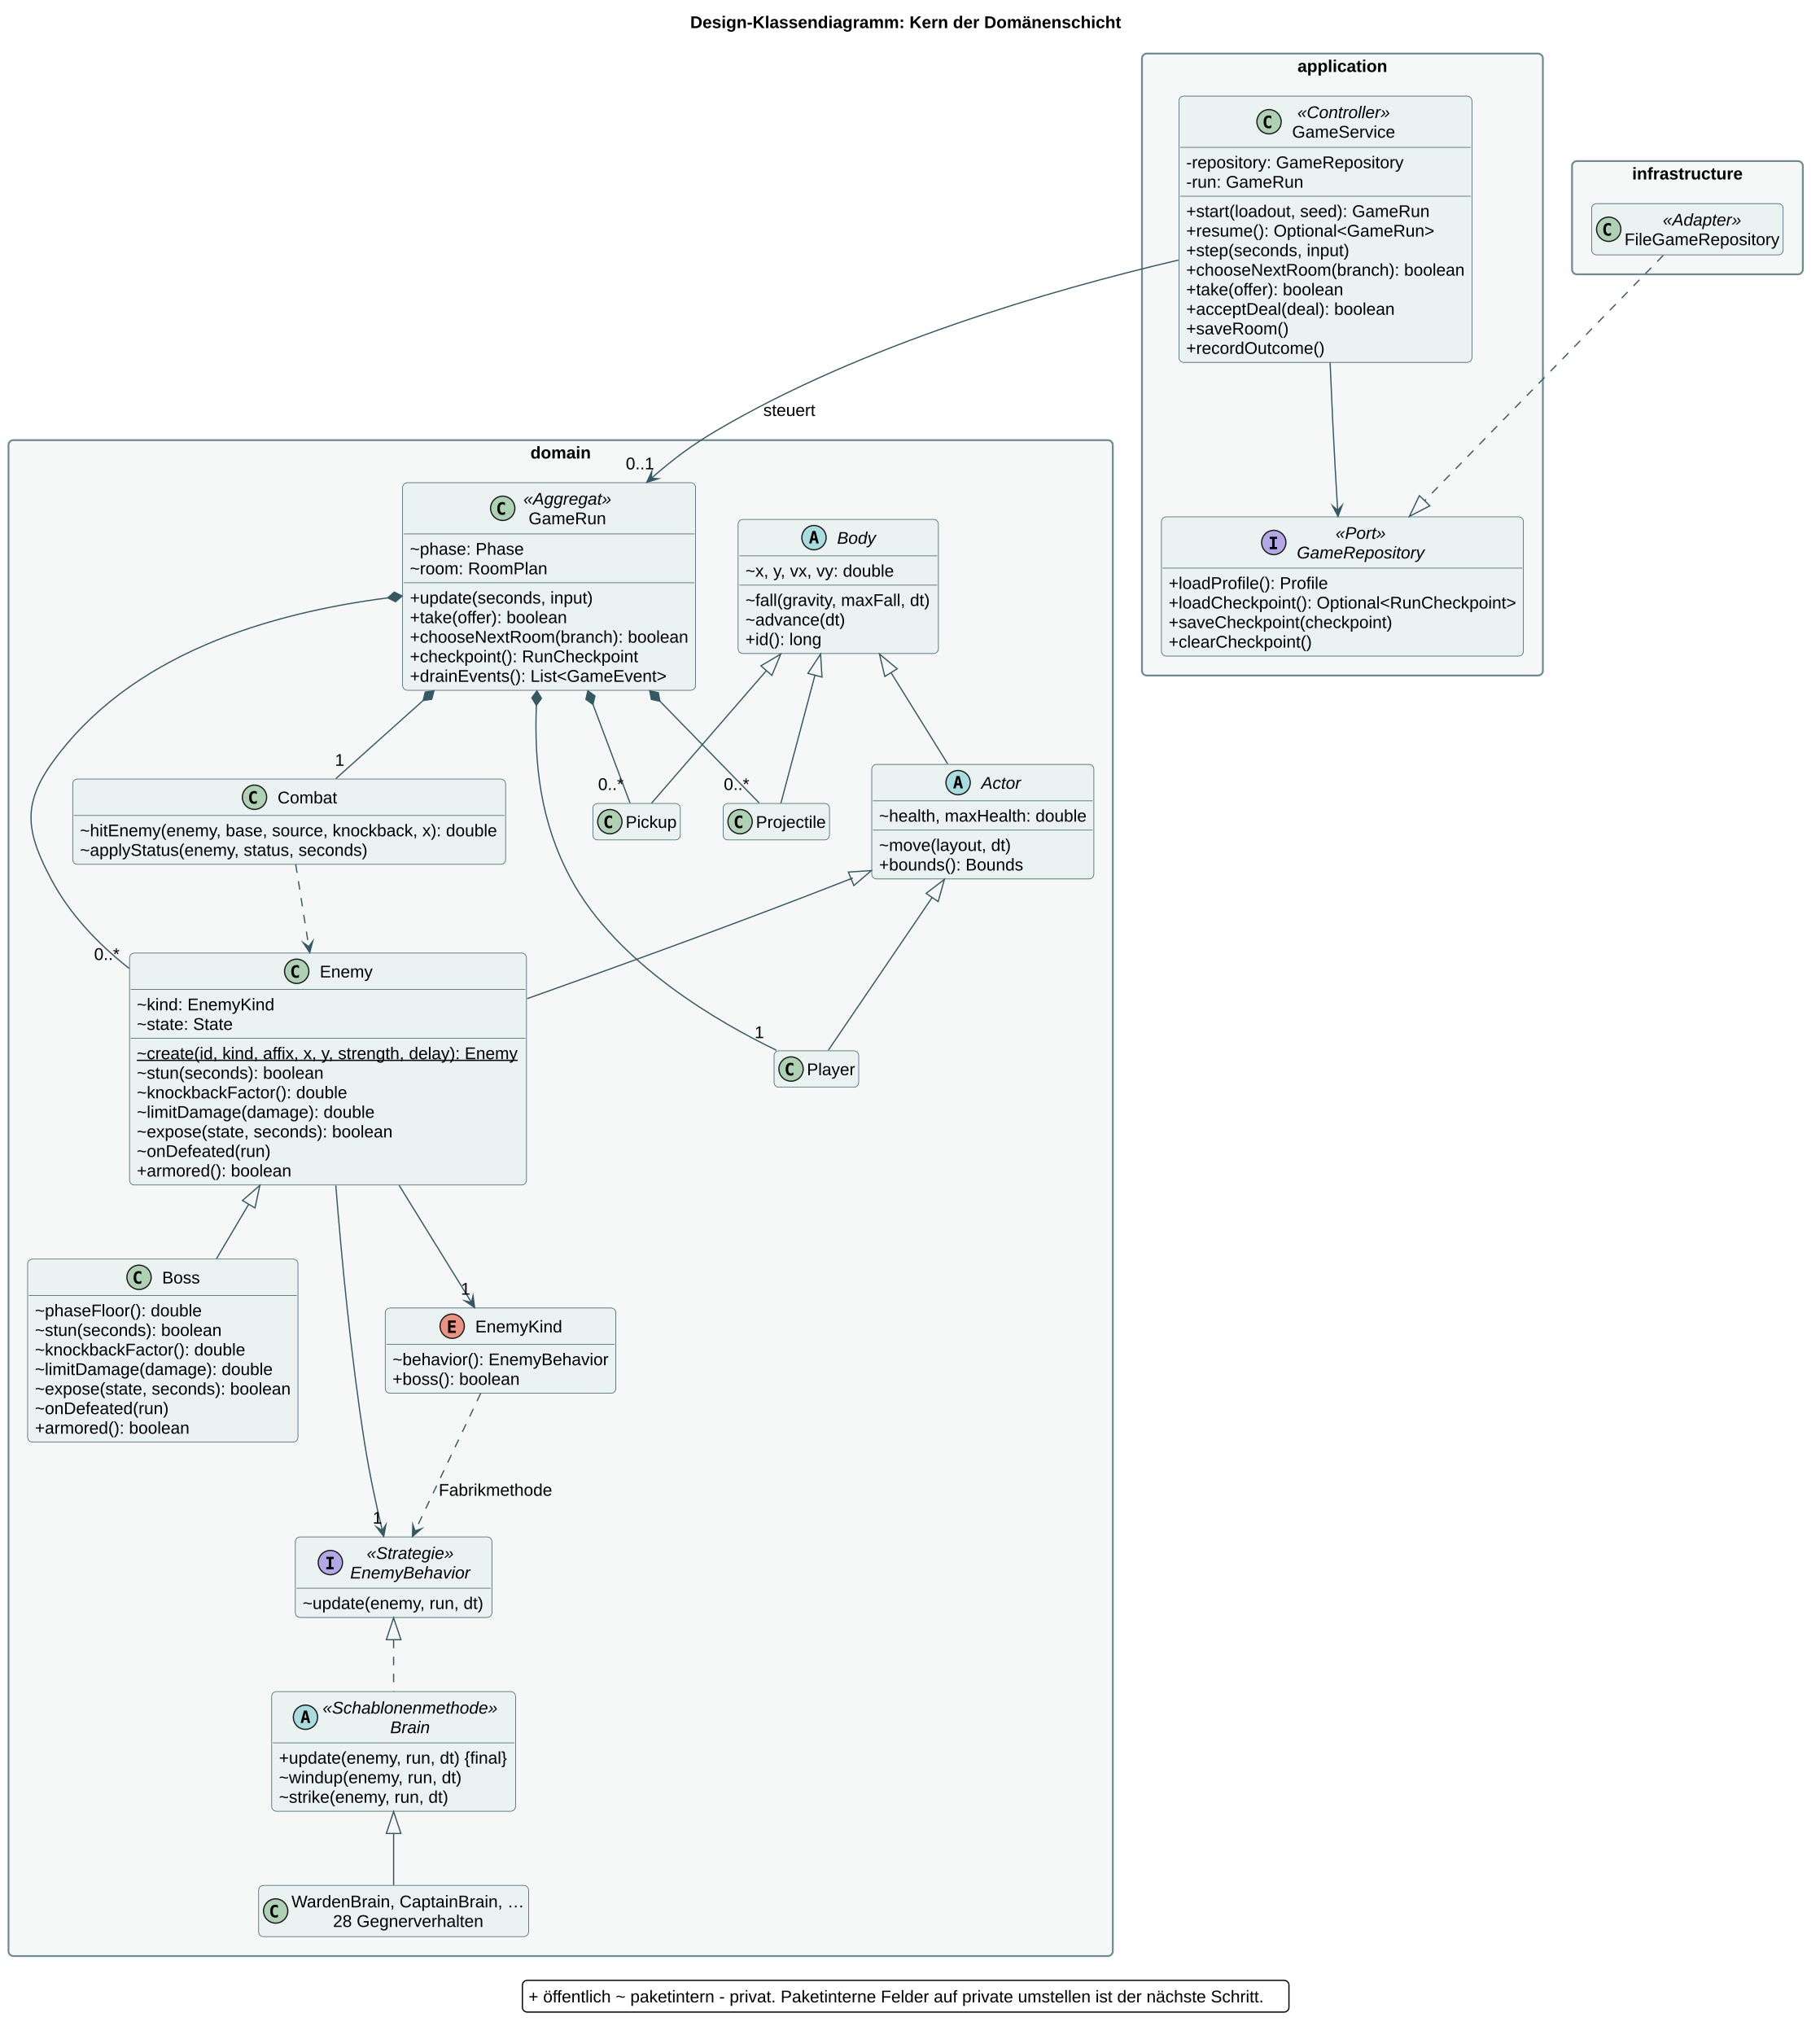
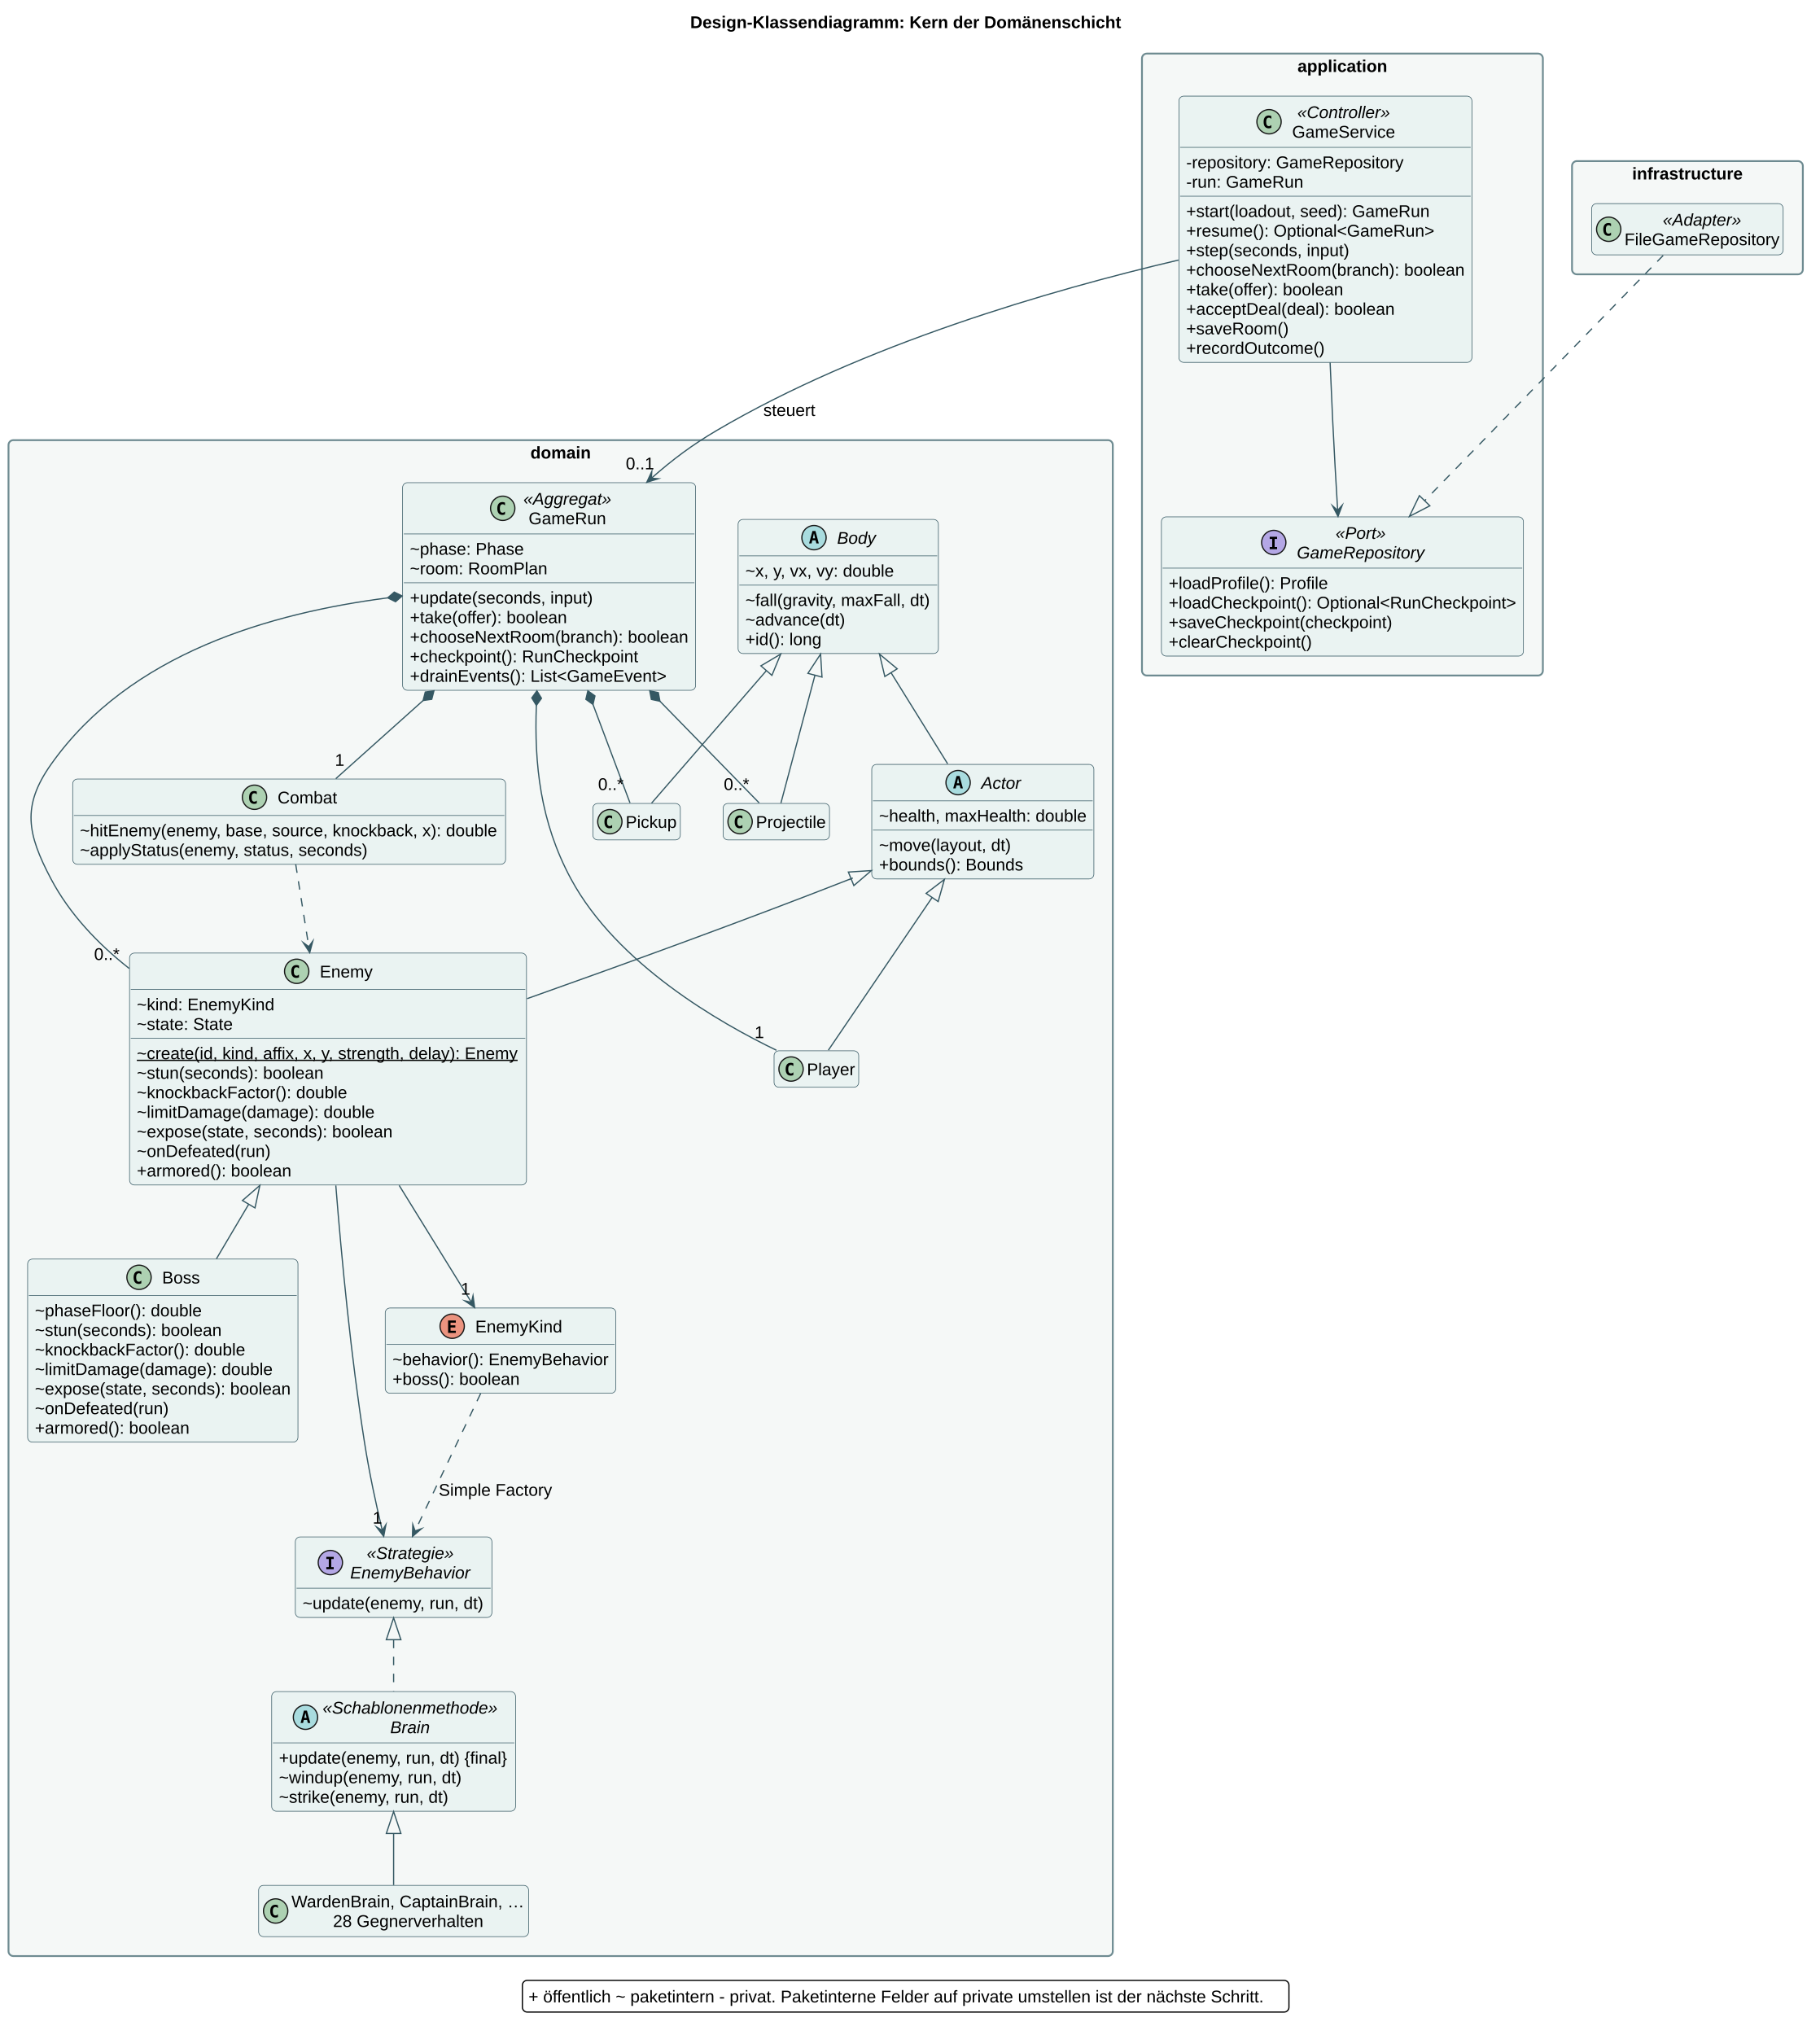
<svg xmlns="http://www.w3.org/2000/svg" version="1.1" data-diagram-type="CLASS" style="width:1498px;height:1675px;background:#FFFFFF;" width="1498px" height="1675px" viewBox="0 0 1498 1675" zoomAndPan="magnify" preserveAspectRatio="none" contentStyleType="text/css">
  <defs />
  <g font-family="sans-serif" lengthAdjust="spacing">
    <g class="title" data-source-line="19">
      <text x="568.121" y="23.132" fill="#000" font-size="14" textLength="354.758" font-weight="700" font-family="Arial">Design-Klassendiagramm: Kern der Domänenschicht</text>
    </g>
    <g class="cluster" data-qualified-name="application" id="ent0001" data-source-line="22">
      <rect x="940" y="44.099" width="330" height="511.92" fill="#F5F8F7" style="stroke:#6E8B91;stroke-width:1.5;" rx="4" ry="4" />
      <text x="1068.052" y="59.23" fill="#000" font-size="14" textLength="73.896" font-weight="700" font-family="Arial">application</text>
    </g>
    <g class="cluster" data-qualified-name="infrastructure" id="ent0004" data-source-line="42">
      <rect x="1294" y="132.589" width="190" height="93.2" fill="#F5F8F7" style="stroke:#6E8B91;stroke-width:1.5;" rx="4" ry="4" />
      <text x="1343.49" y="147.72" fill="#000" font-size="14" textLength="91.021" font-weight="700" font-family="Arial">infrastructure</text>
    </g>
    <g class="cluster" data-qualified-name="domain" id="ent0006" data-source-line="45">
      <rect x="7" y="362.279" width="909" height="1247.75" fill="#F5F8F7" style="stroke:#6E8B91;stroke-width:1.5;" rx="4" ry="4" />
      <text x="436.61" y="377.41" fill="#000" font-size="14" textLength="49.779" font-weight="700" font-family="Arial">domain</text>
    </g>
    <g class="entity" data-qualified-name="application.GameService" id="ent0002" data-source-line="23">
      <rect x="970.41" y="79.099" width="241.188" height="219.184" fill="#EAF3F2" style="stroke:#355863;stroke-width:0.5;" rx="4" ry="4" />
      <ellipse cx="1044.601" cy="100.197" rx="10" ry="10" fill="#ADD1B2" style="stroke:#181818;stroke-width:1;" />
      <path d="M1046.491,105.153 Q1046.012,105.399 1045.486,105.522 Q1044.959,105.646 1044.378,105.646 Q1042.314,105.646 1041.227,104.285 Q1040.14,102.925 1040.14,100.354 Q1040.14,97.777 1041.227,96.417 Q1042.314,95.057 1044.378,95.057 Q1044.959,95.057 1045.493,95.18 Q1046.026,95.303 1046.491,95.549 L1046.491,97.791 Q1045.971,97.313 1045.482,97.09 Q1044.993,96.868 1044.474,96.868 Q1043.367,96.868 1042.803,97.747 Q1042.239,98.625 1042.239,100.354 Q1042.239,102.077 1042.803,102.956 Q1043.367,103.834 1044.474,103.834 Q1044.993,103.834 1045.482,103.612 Q1045.971,103.39 1046.491,102.911 Z " fill="#000" />
      <text x="1067.873" y="97.23" fill="#000" font-size="14" textLength="76.262" font-style="italic" font-family="Arial">«Controller»</text>
      <text x="1063.601" y="113.329" fill="#000" font-size="14" textLength="84.807" font-family="Arial">GameService</text>
      <line x1="971.41" y1="121.296" x2="1210.598" y2="121.296" style="stroke:#355863;stroke-width:0.5;" />
      <text x="976.41" y="138.428" fill="#000" font-size="14" textLength="178.951" font-family="Arial">-repository: GameRepository</text>
      <text x="976.41" y="154.526" fill="#000" font-size="14" textLength="96.482" font-family="Arial">-run: GameRun</text>
      <line x1="971.41" y1="161.493" x2="1210.598" y2="161.493" style="stroke:#355863;stroke-width:0.5;" />
      <text x="976.41" y="178.625" fill="#000" font-size="14" textLength="200.382" font-family="Arial">+start(loadout, seed): GameRun</text>
      <text x="976.41" y="194.724" fill="#000" font-size="14" textLength="204.265" font-family="Arial">+resume(): Optional&lt;GameRun&gt;</text>
      <text x="976.41" y="210.822" fill="#000" font-size="14" textLength="134.244" font-family="Arial">+step(seconds, input)</text>
      <text x="976.41" y="226.921" fill="#000" font-size="14" textLength="229.188" font-family="Arial">+chooseNextRoom(branch): boolean</text>
      <text x="976.41" y="243.02" fill="#000" font-size="14" textLength="129.582" font-family="Arial">+take(offer): boolean</text>
      <text x="976.41" y="259.118" fill="#000" font-size="14" textLength="171.616" font-family="Arial">+acceptDeal(deal): boolean</text>
      <text x="976.41" y="275.217" fill="#000" font-size="14" textLength="84.417" font-family="Arial">+saveRoom()</text>
      <text x="976.41" y="291.315" fill="#000" font-size="14" textLength="113.982" font-family="Arial">+recordOutcome()</text>
    </g>
    <g class="entity" data-qualified-name="application.GameRepository" id="ent0003" data-source-line="35">
      <rect x="956" y="425.429" width="298.009" height="114.592" fill="#EAF3F2" style="stroke:#355863;stroke-width:0.5;" rx="4" ry="4" />
      <ellipse cx="1048.484" cy="446.527" rx="10" ry="10" fill="#B4A7E5" style="stroke:#181818;stroke-width:1;" />
      <path d="M1045.16,443.599 L1045.16,441.821 L1051.237,441.821 L1051.237,443.599 L1049.207,443.599 L1049.207,450.25 L1051.237,450.25 L1051.237,452.027 L1045.16,452.027 L1045.16,450.25 L1047.19,450.25 L1047.19,443.599 Z " fill="#000" />
      <text x="1099.38" y="443.56" fill="#000" font-size="14" textLength="41.248" font-style="italic" font-family="Arial">«Port»</text>
      <text x="1067.484" y="459.659" fill="#000" font-size="14" textLength="105.041" font-style="italic" font-family="Arial">GameRepository</text>
      <line x1="957" y1="467.626" x2="1253.009" y2="467.626" style="stroke:#355863;stroke-width:0.5;" />
      <text x="962" y="484.758" fill="#000" font-size="14" textLength="131.113" font-family="Arial">+loadProfile(): Profile</text>
      <text x="962" y="500.856" fill="#000" font-size="14" textLength="286.009" font-family="Arial">+loadCheckpoint(): Optional&lt;RunCheckpoint&gt;</text>
      <text x="962" y="516.955" fill="#000" font-size="14" textLength="184.044" font-family="Arial">+saveCheckpoint(checkpoint)</text>
      <text x="962" y="533.054" fill="#000" font-size="14" textLength="117.886" font-family="Arial">+clearCheckpoint()</text>
    </g>
    <g class="entity" data-qualified-name="infrastructure.FileGameRepository" id="ent0005" data-source-line="43">
      <rect x="1310.2" y="167.589" width="157.6" height="42.197" fill="#EAF3F2" style="stroke:#355863;stroke-width:0.5;" rx="4" ry="4" />
      <ellipse cx="1324.2" cy="188.687" rx="10" ry="10" fill="#ADD1B2" style="stroke:#181818;stroke-width:1;" />
      <path d="M1326.09,193.643 Q1325.611,193.889 1325.085,194.012 Q1324.558,194.136 1323.977,194.136 Q1321.913,194.136 1320.826,192.775 Q1319.739,191.415 1319.739,188.844 Q1319.739,186.267 1320.826,184.907 Q1321.913,183.547 1323.977,183.547 Q1324.558,183.547 1325.092,183.67 Q1325.625,183.793 1326.09,184.039 L1326.09,186.281 Q1325.57,185.803 1325.081,185.58 Q1324.593,185.358 1324.073,185.358 Q1322.966,185.358 1322.402,186.237 Q1321.838,187.115 1321.838,188.844 Q1321.838,190.567 1322.402,191.446 Q1322.966,192.324 1324.073,192.324 Q1324.593,192.324 1325.081,192.102 Q1325.57,191.88 1326.09,191.401 Z " fill="#000" />
      <text x="1368.697" y="185.72" fill="#000" font-size="14" textLength="64.606" font-style="italic" font-family="Arial">«Adapter»</text>
      <text x="1337.2" y="201.819" fill="#000" font-size="14" textLength="127.6" font-family="Arial">FileGameRepository</text>
    </g>
    <g class="entity" data-qualified-name="domain.GameRun" id="ent0007" data-source-line="46">
      <rect x="331.41" y="397.279" width="241.188" height="170.888" fill="#EAF3F2" style="stroke:#355863;stroke-width:0.5;" rx="4" ry="4" />
      <ellipse cx="413.808" cy="418.377" rx="10" ry="10" fill="#ADD1B2" style="stroke:#181818;stroke-width:1;" />
      <path d="M415.698,423.333 Q415.219,423.579 414.693,423.702 Q414.166,423.826 413.585,423.826 Q411.521,423.826 410.434,422.465 Q409.347,421.105 409.347,418.534 Q409.347,415.957 410.434,414.597 Q411.521,413.237 413.585,413.237 Q414.166,413.237 414.7,413.36 Q415.233,413.483 415.698,413.729 L415.698,415.971 Q415.178,415.493 414.689,415.27 Q414.201,415.048 413.681,415.048 Q412.574,415.048 412.01,415.927 Q411.446,416.805 411.446,418.534 Q411.446,420.257 412.01,421.136 Q412.574,422.014 413.681,422.014 Q414.201,422.014 414.689,421.792 Q415.178,421.57 415.698,421.091 Z " fill="#000" />
      <text x="430.808" y="415.41" fill="#000" font-size="14" textLength="72.393" font-style="italic" font-family="Arial">«Aggregat»</text>
      <text x="435.101" y="431.509" fill="#000" font-size="14" textLength="63.807" font-family="Arial">GameRun</text>
      <line x1="332.41" y1="439.476" x2="571.598" y2="439.476" style="stroke:#355863;stroke-width:0.5;" />
      <text x="337.41" y="456.608" fill="#000" font-size="14" textLength="93.796" font-family="Arial">~phase: Phase</text>
      <text x="337.41" y="472.706" fill="#000" font-size="14" textLength="113.217" font-family="Arial">~room: RoomPlan</text>
      <line x1="332.41" y1="479.673" x2="571.598" y2="479.673" style="stroke:#355863;stroke-width:0.5;" />
      <text x="337.41" y="496.805" fill="#000" font-size="14" textLength="150.603" font-family="Arial">+update(seconds, input)</text>
      <text x="337.41" y="512.904" fill="#000" font-size="14" textLength="129.582" font-family="Arial">+take(offer): boolean</text>
      <text x="337.41" y="529.002" fill="#000" font-size="14" textLength="229.188" font-family="Arial">+chooseNextRoom(branch): boolean</text>
      <text x="337.41" y="545.101" fill="#000" font-size="14" textLength="187.934" font-family="Arial">+checkpoint(): RunCheckpoint</text>
      <text x="337.41" y="561.2" fill="#000" font-size="14" textLength="211.271" font-family="Arial">+drainEvents(): List&lt;GameEvent&gt;</text>
    </g>
    <g class="entity" data-qualified-name="domain.Combat" id="ent0008" data-source-line="55">
      <rect x="59.83" y="641.219" width="356.34" height="70.197" fill="#EAF3F2" style="stroke:#355863;stroke-width:0.5;" rx="4" ry="4" />
      <ellipse cx="209.49" cy="656.219" rx="10" ry="10" fill="#ADD1B2" style="stroke:#181818;stroke-width:1;" />
      <path d="M211.379,661.175 Q210.901,661.421 210.374,661.544 Q209.848,661.667 209.267,661.667 Q207.203,661.667 206.116,660.307 Q205.029,658.946 205.029,656.376 Q205.029,653.799 206.116,652.438 Q207.203,651.078 209.267,651.078 Q209.848,651.078 210.381,651.201 Q210.914,651.324 211.379,651.57 L211.379,653.812 Q210.86,653.334 210.371,653.112 Q209.882,652.89 209.363,652.89 Q208.255,652.89 207.691,653.768 Q207.127,654.646 207.127,656.376 Q207.127,658.099 207.691,658.977 Q208.255,659.855 209.363,659.855 Q209.882,659.855 210.371,659.633 Q210.86,659.411 211.379,658.933 Z " fill="#000" />
      <text x="228.49" y="661.301" fill="#000" font-size="14" textLength="49.021" font-family="Arial">Combat</text>
      <line x1="60.83" y1="671.219" x2="415.17" y2="671.219" style="stroke:#355863;stroke-width:0.5;" />
      <text x="65.83" y="688.35" fill="#000" font-size="14" textLength="344.34" font-family="Arial">~hitEnemy(enemy, base, source, knockback, x): double</text>
      <text x="65.83" y="704.449" fill="#000" font-size="14" textLength="237.733" font-family="Arial">~applyStatus(enemy, status, seconds)</text>
    </g>
    <g class="entity" data-qualified-name="domain.Body" id="ent0009" data-source-line="59">
      <rect x="607.56" y="427.529" width="164.872" height="110.395" fill="#EAF3F2" style="stroke:#355863;stroke-width:0.5;" rx="4" ry="4" />
      <ellipse cx="670.041" cy="442.529" rx="10" ry="10" fill="#A9DCDF" style="stroke:#181818;stroke-width:1;" />
      <path d="M670.002,438.918 L669.052,443.095 L670.959,443.095 Z M668.771,437.073 L671.239,437.073 L673.994,447.279 L671.977,447.279 L671.349,444.756 L668.648,444.756 L668.033,447.279 L666.017,447.279 Z " fill="#000" />
      <text x="689.041" y="447.611" fill="#000" font-size="14" textLength="31.91" font-style="italic" font-family="Arial">Body</text>
      <line x1="608.56" y1="457.529" x2="771.432" y2="457.529" style="stroke:#355863;stroke-width:0.5;" />
      <text x="613.56" y="474.66" fill="#000" font-size="14" textLength="123.334" font-family="Arial">~x, y, vx, vy: double</text>
      <line x1="608.56" y1="481.627" x2="771.432" y2="481.627" style="stroke:#355863;stroke-width:0.5;" />
      <text x="613.56" y="498.759" fill="#000" font-size="14" textLength="152.872" font-family="Arial">~fall(gravity, maxFall, dt)</text>
      <text x="613.56" y="514.858" fill="#000" font-size="14" textLength="82.106" font-family="Arial">~advance(dt)</text>
      <text x="613.56" y="530.956" fill="#000" font-size="14" textLength="62.645" font-family="Arial">+id(): long</text>
    </g>
    <g class="entity" data-qualified-name="domain.Actor" id="ent0010" data-source-line="65">
      <rect x="717.58" y="629.169" width="182.837" height="94.296" fill="#EAF3F2" style="stroke:#355863;stroke-width:0.5;" rx="4" ry="4" />
      <ellipse cx="788.661" cy="644.169" rx="10" ry="10" fill="#A9DCDF" style="stroke:#181818;stroke-width:1;" />
      <path d="M788.622,640.558 L787.671,644.735 L789.579,644.735 Z M787.391,638.713 L789.859,638.713 L792.614,648.919 L790.597,648.919 L789.968,646.396 L787.268,646.396 L786.653,648.919 L784.636,648.919 Z " fill="#000" />
      <text x="807.661" y="649.251" fill="#000" font-size="14" textLength="32.676" font-style="italic" font-family="Arial">Actor</text>
      <line x1="718.58" y1="659.169" x2="899.417" y2="659.169" style="stroke:#355863;stroke-width:0.5;" />
      <text x="723.58" y="676.3" fill="#000" font-size="14" textLength="170.837" font-family="Arial">~health, maxHealth: double</text>
      <line x1="718.58" y1="683.267" x2="899.417" y2="683.267" style="stroke:#355863;stroke-width:0.5;" />
      <text x="723.58" y="700.399" fill="#000" font-size="14" textLength="108.548" font-family="Arial">~move(layout, dt)</text>
      <text x="723.58" y="716.498" fill="#000" font-size="14" textLength="118.692" font-family="Arial">+bounds(): Bounds</text>
    </g>
    <g class="entity" data-qualified-name="domain.Player" id="ent0011" data-source-line="70">
      <rect x="637.16" y="864.909" width="69.683" height="30" fill="#EAF3F2" style="stroke:#355863;stroke-width:0.5;" rx="4" ry="4" />
      <ellipse cx="651.16" cy="879.909" rx="10" ry="10" fill="#ADD1B2" style="stroke:#181818;stroke-width:1;" />
      <path d="M653.05,884.865 Q652.571,885.111 652.045,885.234 Q651.518,885.357 650.937,885.357 Q648.873,885.357 647.786,883.997 Q646.699,882.636 646.699,880.066 Q646.699,877.489 647.786,876.128 Q648.873,874.768 650.937,874.768 Q651.518,874.768 652.052,874.891 Q652.585,875.014 653.05,875.26 L653.05,877.502 Q652.53,877.024 652.041,876.802 Q651.553,876.58 651.033,876.58 Q649.926,876.58 649.362,877.458 Q648.798,878.336 648.798,880.066 Q648.798,881.789 649.362,882.667 Q649.926,883.545 651.033,883.545 Q651.553,883.545 652.041,883.323 Q652.53,883.101 653.05,882.623 Z " fill="#000" />
      <text x="664.16" y="884.991" fill="#000" font-size="14" textLength="39.683" font-family="Arial">Player</text>
    </g>
    <g class="entity" data-qualified-name="domain.Projectile" id="ent0012" data-source-line="71">
      <rect x="595.21" y="661.319" width="87.579" height="30" fill="#EAF3F2" style="stroke:#355863;stroke-width:0.5;" rx="4" ry="4" />
      <ellipse cx="609.21" cy="676.319" rx="10" ry="10" fill="#ADD1B2" style="stroke:#181818;stroke-width:1;" />
      <path d="M611.1,681.275 Q610.621,681.521 610.095,681.644 Q609.568,681.767 608.987,681.767 Q606.923,681.767 605.836,680.407 Q604.749,679.046 604.749,676.476 Q604.749,673.899 605.836,672.538 Q606.923,671.178 608.987,671.178 Q609.568,671.178 610.102,671.301 Q610.635,671.424 611.1,671.67 L611.1,673.912 Q610.58,673.434 610.091,673.212 Q609.603,672.99 609.083,672.99 Q607.976,672.99 607.412,673.868 Q606.848,674.746 606.848,676.476 Q606.848,678.199 607.412,679.077 Q607.976,679.955 609.083,679.955 Q609.603,679.955 610.091,679.733 Q610.58,679.511 611.1,679.033 Z " fill="#000" />
      <text x="622.21" y="681.401" fill="#000" font-size="14" textLength="57.579" font-family="Arial">Projectile</text>
    </g>
    <g class="entity" data-qualified-name="domain.Pickup" id="ent0013" data-source-line="72">
      <rect x="487.99" y="661.319" width="72.021" height="30" fill="#EAF3F2" style="stroke:#355863;stroke-width:0.5;" rx="4" ry="4" />
      <ellipse cx="501.99" cy="676.319" rx="10" ry="10" fill="#ADD1B2" style="stroke:#181818;stroke-width:1;" />
      <path d="M503.88,681.275 Q503.401,681.521 502.875,681.644 Q502.348,681.767 501.767,681.767 Q499.703,681.767 498.616,680.407 Q497.529,679.046 497.529,676.476 Q497.529,673.899 498.616,672.538 Q499.703,671.178 501.767,671.178 Q502.348,671.178 502.882,671.301 Q503.415,671.424 503.88,671.67 L503.88,673.912 Q503.36,673.434 502.871,673.212 Q502.383,672.99 501.863,672.99 Q500.756,672.99 500.192,673.868 Q499.628,674.746 499.628,676.476 Q499.628,678.199 500.192,679.077 Q500.756,679.955 501.863,679.955 Q502.383,679.955 502.871,679.733 Q503.36,679.511 503.88,679.033 Z " fill="#000" />
      <text x="514.99" y="681.401" fill="#000" font-size="14" textLength="42.021" font-family="Arial">Pickup</text>
    </g>
    <g class="entity" data-qualified-name="domain.Enemy" id="ent0014" data-source-line="73">
      <rect x="106.63" y="784.469" width="326.747" height="190.888" fill="#EAF3F2" style="stroke:#355863;stroke-width:0.5;" rx="4" ry="4" />
      <ellipse cx="244.217" cy="799.469" rx="10" ry="10" fill="#ADD1B2" style="stroke:#181818;stroke-width:1;" />
      <path d="M246.107,804.425 Q245.629,804.671 245.102,804.794 Q244.576,804.917 243.995,804.917 Q241.93,804.917 240.843,803.557 Q239.756,802.196 239.756,799.626 Q239.756,797.049 240.843,795.688 Q241.93,794.328 243.995,794.328 Q244.576,794.328 245.109,794.451 Q245.642,794.574 246.107,794.82 L246.107,797.062 Q245.588,796.584 245.099,796.362 Q244.61,796.14 244.09,796.14 Q242.983,796.14 242.419,797.018 Q241.855,797.896 241.855,799.626 Q241.855,801.349 242.419,802.227 Q242.983,803.105 244.09,803.105 Q244.61,803.105 245.099,802.883 Q245.588,802.661 246.107,802.183 Z " fill="#000" />
      <text x="263.217" y="804.551" fill="#000" font-size="14" textLength="43.572" font-family="Arial">Enemy</text>
      <line x1="107.63" y1="814.469" x2="432.377" y2="814.469" style="stroke:#355863;stroke-width:0.5;" />
      <text x="112.63" y="831.6" fill="#000" font-size="14" textLength="113.23" font-family="Arial">~kind: EnemyKind</text>
      <text x="112.63" y="847.699" fill="#000" font-size="14" textLength="78.996" font-family="Arial">~state: State</text>
      <line x1="107.63" y1="854.666" x2="432.377" y2="854.666" style="stroke:#355863;stroke-width:0.5;" />
      <text x="112.63" y="871.798" fill="#000" font-size="14" textLength="314.747" text-decoration="underline" font-family="Arial">~create(id, kind, affix, x, y, strength, delay): Enemy</text>
      <text x="112.63" y="887.896" fill="#000" font-size="14" textLength="153.713" font-family="Arial">~stun(seconds): boolean</text>
      <text x="112.63" y="903.995" fill="#000" font-size="14" textLength="173.141" font-family="Arial">~knockbackFactor(): double</text>
      <text x="112.63" y="920.094" fill="#000" font-size="14" textLength="195.713" font-family="Arial">~limitDamage(damage): double</text>
      <text x="112.63" y="936.192" fill="#000" font-size="14" textLength="210.526" font-family="Arial">~expose(state, seconds): boolean</text>
      <text x="112.63" y="952.291" fill="#000" font-size="14" textLength="110.127" font-family="Arial">~onDefeated(run)</text>
      <text x="112.63" y="968.39" fill="#000" font-size="14" textLength="127.237" font-family="Arial">+armored(): boolean</text>
    </g>
    <g class="entity" data-qualified-name="domain.Boss" id="ent0015" data-source-line="84">
      <rect x="22.74" y="1036.349" width="222.526" height="150.69" fill="#EAF3F2" style="stroke:#355863;stroke-width:0.5;" rx="4" ry="4" />
      <ellipse cx="114.441" cy="1051.349" rx="10" ry="10" fill="#ADD1B2" style="stroke:#181818;stroke-width:1;" />
      <path d="M116.331,1056.305 Q115.852,1056.551 115.326,1056.674 Q114.8,1056.797 114.219,1056.797 Q112.154,1056.797 111.067,1055.437 Q109.98,1054.076 109.98,1051.506 Q109.98,1048.929 111.067,1047.568 Q112.154,1046.208 114.219,1046.208 Q114.8,1046.208 115.333,1046.331 Q115.866,1046.454 116.331,1046.7 L116.331,1048.942 Q115.811,1048.464 115.323,1048.242 Q114.834,1048.02 114.314,1048.02 Q113.207,1048.02 112.643,1048.898 Q112.079,1049.776 112.079,1051.506 Q112.079,1053.229 112.643,1054.107 Q113.207,1054.985 114.314,1054.985 Q114.834,1054.985 115.323,1054.763 Q115.811,1054.541 116.331,1054.063 Z " fill="#000" />
      <text x="133.441" y="1056.431" fill="#000" font-size="14" textLength="31.124" font-family="Arial">Boss</text>
      <line x1="23.74" y1="1066.349" x2="244.266" y2="1066.349" style="stroke:#355863;stroke-width:0.5;" />
      <text x="28.74" y="1083.48" fill="#000" font-size="14" textLength="137.361" font-family="Arial">~phaseFloor(): double</text>
      <text x="28.74" y="1099.579" fill="#000" font-size="14" textLength="153.713" font-family="Arial">~stun(seconds): boolean</text>
      <text x="28.74" y="1115.678" fill="#000" font-size="14" textLength="173.141" font-family="Arial">~knockbackFactor(): double</text>
      <text x="28.74" y="1131.776" fill="#000" font-size="14" textLength="195.713" font-family="Arial">~limitDamage(damage): double</text>
      <text x="28.74" y="1147.875" fill="#000" font-size="14" textLength="210.526" font-family="Arial">~expose(state, seconds): boolean</text>
      <text x="28.74" y="1163.974" fill="#000" font-size="14" textLength="110.127" font-family="Arial">~onDefeated(run)</text>
      <text x="28.74" y="1180.072" fill="#000" font-size="14" textLength="127.237" font-family="Arial">+armored(): boolean</text>
    </g>
    <g class="entity" data-qualified-name="domain.EnemyBehavior" id="ent0016" data-source-line="93">
      <rect x="243.1" y="1265.039" width="161.81" height="66.296" fill="#EAF3F2" style="stroke:#355863;stroke-width:0.5;" rx="4" ry="4" />
      <ellipse cx="271.942" cy="1286.137" rx="10" ry="10" fill="#B4A7E5" style="stroke:#181818;stroke-width:1;" />
      <path d="M268.618,1283.209 L268.618,1281.431 L274.695,1281.431 L274.695,1283.209 L272.665,1283.209 L272.665,1289.86 L274.695,1289.86 L274.695,1291.637 L268.618,1291.637 L268.618,1289.86 L270.648,1289.86 L270.648,1283.209 Z " fill="#000" />
      <text x="301.851" y="1283.17" fill="#000" font-size="14" textLength="71.606" font-style="italic" font-family="Arial">«Strategie»</text>
      <text x="288.24" y="1299.269" fill="#000" font-size="14" textLength="98.827" font-style="italic" font-family="Arial">EnemyBehavior</text>
      <line x1="244.1" y1="1307.236" x2="403.91" y2="1307.236" style="stroke:#355863;stroke-width:0.5;" />
      <text x="249.1" y="1324.368" fill="#000" font-size="14" textLength="149.81" font-family="Arial">~update(enemy, run, dt)</text>
    </g>
    <g class="entity" data-qualified-name="domain.Brain" id="ent0017" data-source-line="96">
      <rect x="223.63" y="1392.339" width="200.733" height="98.493" fill="#EAF3F2" style="stroke:#355863;stroke-width:0.5;" rx="4" ry="4" />
      <ellipse cx="251.457" cy="1413.437" rx="10" ry="10" fill="#A9DCDF" style="stroke:#181818;stroke-width:1;" />
      <path d="M251.418,1409.827 L250.468,1414.004 L252.375,1414.004 Z M250.188,1407.981 L252.656,1407.981 L255.411,1418.187 L253.394,1418.187 L252.765,1415.665 L250.065,1415.665 L249.45,1418.187 L247.433,1418.187 Z " fill="#000" />
      <text x="265.53" y="1410.47" fill="#000" font-size="14" textLength="144.006" font-style="italic" font-family="Arial">«Schablonenmethode»</text>
      <text x="321.192" y="1426.569" fill="#000" font-size="14" textLength="32.683" font-style="italic" font-family="Arial">Brain</text>
      <line x1="224.63" y1="1434.536" x2="423.363" y2="1434.536" style="stroke:#355863;stroke-width:0.5;" />
      <text x="229.63" y="1451.668" fill="#000" font-size="14" textLength="188.733" font-family="Arial">+update(enemy, run, dt) {final}</text>
      <text x="229.63" y="1467.766" fill="#000" font-size="14" textLength="151.354" font-family="Arial">~windup(enemy, run, dt)</text>
      <text x="229.63" y="1483.865" fill="#000" font-size="14" textLength="140.438" font-family="Arial">~strike(enemy, run, dt)</text>
    </g>
    <g class="entity" data-qualified-name="domain.Brains" id="ent0018" data-source-line="101">
      <rect x="212.9" y="1551.829" width="222.199" height="42.197" fill="#EAF3F2" style="stroke:#355863;stroke-width:0.5;" rx="4" ry="4" />
      <ellipse cx="226.9" cy="1572.927" rx="10" ry="10" fill="#ADD1B2" style="stroke:#181818;stroke-width:1;" />
      <path d="M228.79,1577.883 Q228.311,1578.129 227.785,1578.252 Q227.258,1578.376 226.677,1578.376 Q224.613,1578.376 223.526,1577.015 Q222.439,1575.655 222.439,1573.084 Q222.439,1570.507 223.526,1569.147 Q224.613,1567.787 226.677,1567.787 Q227.258,1567.787 227.792,1567.91 Q228.325,1568.033 228.79,1568.279 L228.79,1570.521 Q228.27,1570.043 227.781,1569.82 Q227.293,1569.598 226.773,1569.598 Q225.666,1569.598 225.102,1570.477 Q224.538,1571.355 224.538,1573.084 Q224.538,1574.807 225.102,1575.686 Q225.666,1576.564 226.773,1576.564 Q227.293,1576.564 227.781,1576.342 Q228.27,1576.12 228.79,1575.641 Z " fill="#000" />
      <text x="239.9" y="1569.96" fill="#000" font-size="14" textLength="192.199" font-family="Arial">WardenBrain, CaptainBrain, …</text>
      <text x="274.124" y="1586.059" fill="#000" font-size="14" textLength="123.751" font-family="Arial">28 Gegnerverhalten</text>
    </g>
    <g class="entity" data-qualified-name="domain.EnemyKind" id="ent0019" data-source-line="102">
      <rect x="317.1" y="1076.599" width="189.81" height="70.197" fill="#EAF3F2" style="stroke:#355863;stroke-width:0.5;" rx="4" ry="4" />
      <ellipse cx="372.208" cy="1091.599" rx="10" ry="10" fill="#EB937F" style="stroke:#181818;stroke-width:1;" />
      <path d="M375.214,1097.099 L368.857,1097.099 L368.857,1086.893 L375.214,1086.893 L375.214,1088.67 L370.873,1088.67 L370.873,1090.871 L374.804,1090.871 L374.804,1092.648 L370.873,1092.648 L370.873,1095.321 L375.214,1095.321 Z " fill="#000" />
      <text x="391.208" y="1096.681" fill="#000" font-size="14" textLength="71.593" font-family="Arial">EnemyKind</text>
      <line x1="318.1" y1="1106.599" x2="505.91" y2="1106.599" style="stroke:#355863;stroke-width:0.5;" />
      <text x="323.1" y="1123.73" fill="#000" font-size="14" textLength="177.81" font-family="Arial">~behavior(): EnemyBehavior</text>
      <text x="323.1" y="1139.829" fill="#000" font-size="14" textLength="104.679" font-family="Arial">+boss(): boolean</text>
    </g>
    <g class="link" data-entity-1="ent0002" data-entity-2="ent0003" id="lnk20" data-source-line="107" data-link-type="dependency">
      <path d="M1094.87,298.369 C1095.53,314.439 1096.25,330.789 1097,346.279 C1098.26,372.159 1099.606,395.818 1101.086,420.078" style="stroke:#355863;stroke-width:1;" fill="none" id="GameService-to-GameRepository" codeLine="107" />
      <polygon points="1101.39,425.069,1104.835,415.842,1101.086,420.078,1096.849,416.329,1101.39,425.069" fill="#355863" style="stroke:#355863;stroke-width:1;stroke-linejoin:miter;stroke-miterlimit:10;" />
    </g>
    <g class="link" data-entity-1="ent0002" data-entity-2="ent0007" id="lnk21" data-source-line="108" data-link-type="dependency">
      <path d="M970.04,214.069 C864.6,238.799 710.16,283.629 590,354.279 C569.9,366.099 554.014,377.956 536.154,393.666" style="stroke:#355863;stroke-width:1;" fill="none" id="GameService-to-GameRun" codeLine="108" />
      <polygon points="532.4,396.969,541.8,394.028,536.154,393.666,536.516,388.021,532.4,396.969" fill="#355863" style="stroke:#355863;stroke-width:1;stroke-linejoin:miter;stroke-miterlimit:10;" />
      <text x="628.33" y="342.41" fill="#000" font-size="14" textLength="42.8" font-family="Arial">steuert</text>
      <text x="515.12" y="386.341" fill="#000" font-size="14" textLength="23.352" font-family="Arial">0..1</text>
    </g>
    <g class="link" data-entity-1="ent0005" data-entity-2="ent0003" id="lnk22" data-source-line="109" data-link-type="extension">
      <path d="M1369.03,210.229 C1326.16,254.299 1236.609,346.394 1172.669,412.144" style="stroke:#355863;stroke-width:1;stroke-dasharray:7,7;" fill="none" id="FileGameRepository-to-GameRepository" codeLine="109" />
      <polygon points="1160.12,425.049,1176.97,416.327,1168.368,407.961,1160.12,425.049" fill="none" style="stroke:#355863;stroke-width:1;stroke-linejoin:miter;stroke-miterlimit:10;" />
    </g>
    <g class="link" data-entity-1="ent0007" data-entity-2="ent0011" id="lnk23" data-source-line="110" data-link-type="composition">
      <path d="M441.507,580.61 C439.687,628.74 444.67,676.539 470,723.469 C507.83,793.559 592.33,841.929 639.16,864.479" style="stroke:#355863;stroke-width:1;" fill="none" id="GameRun-backto-Player" codeLine="110" />
      <polygon points="441.96,568.619,437.736,574.463,441.507,580.61,445.73,574.765,441.96,568.619" fill="#355863" style="stroke:#355863;stroke-width:1;stroke-linejoin:miter;stroke-miterlimit:10;" />
      <text x="621.151" y="854.45" fill="#000" font-size="14" font-family="Arial">1</text>
    </g>
    <g class="link" data-entity-1="ent0007" data-entity-2="ent0014" id="lnk24" data-source-line="111" data-link-type="composition">
      <path d="M319.121,492.093 C223.261,504.613 106.92,537.249 42,629.169 C17.82,663.399 22.42,686.409 42,723.469 C57.22,752.269 80.44,776.739 106.34,797.139" style="stroke:#355863;stroke-width:1;" fill="none" id="GameRun-backto-Enemy" codeLine="111" />
      <polygon points="331.02,490.539,324.553,487.349,319.121,492.093,325.589,495.282,331.02,490.539" fill="#355863" style="stroke:#355863;stroke-width:1;stroke-linejoin:miter;stroke-miterlimit:10;" />
      <text x="77.449" y="790.16" fill="#000" font-size="14" textLength="21.014" font-family="Arial">0..*</text>
    </g>
    <g class="link" data-entity-1="ent0007" data-entity-2="ent0012" id="lnk25" data-source-line="112" data-link-type="composition">
      <path d="M543.222,577.186 C577.612,612.416 605.56,641.059 624.92,660.889" style="stroke:#355863;stroke-width:1;" fill="none" id="GameRun-backto-Projectile" codeLine="112" />
      <polygon points="534.84,568.599,536.169,575.686,543.222,577.186,541.893,570.098,534.84,568.599" fill="#355863" style="stroke:#355863;stroke-width:1;stroke-linejoin:miter;stroke-miterlimit:10;" />
      <text x="595.78" y="650.276" fill="#000" font-size="14" textLength="21.014" font-family="Arial">0..*</text>
    </g>
    <g class="link" data-entity-1="ent0007" data-entity-2="ent0013" id="lnk26" data-source-line="113" data-link-type="composition">
      <path d="M488.114,579.831 C501.364,615.061 511.13,641.059 518.58,660.889" style="stroke:#355863;stroke-width:1;" fill="none" id="GameRun-backto-Pickup" codeLine="113" />
      <polygon points="483.89,568.599,482.258,575.623,488.114,579.831,489.746,572.806,483.89,568.599" fill="#355863" style="stroke:#355863;stroke-width:1;stroke-linejoin:miter;stroke-miterlimit:10;" />
      <text x="492.309" y="650.276" fill="#000" font-size="14" textLength="21.014" font-family="Arial">0..*</text>
    </g>
    <g class="link" data-entity-1="ent0007" data-entity-2="ent0008" id="lnk27" data-source-line="114" data-link-type="composition">
      <path d="M348.259,576.602 C319.749,602.122 299.01,620.689 276.4,640.939" style="stroke:#355863;stroke-width:1;" fill="none" id="GameRun-backto-Combat" codeLine="114" />
      <polygon points="357.2,568.599,350.062,569.62,348.259,576.602,355.397,575.581,357.2,568.599" fill="#355863" style="stroke:#355863;stroke-width:1;stroke-linejoin:miter;stroke-miterlimit:10;" />
      <text x="275.687" y="630.352" fill="#000" font-size="14" font-family="Arial">1</text>
    </g>
    <g class="link" data-entity-1="ent0008" data-entity-2="ent0014" id="lnk28" data-source-line="115" data-link-type="dependency">
      <path d="M243.43,711.509 C246.62,731.619 250.047,753.19 254.167,779.17" style="stroke:#355863;stroke-width:1;stroke-dasharray:7,7;" fill="none" id="Combat-to-Enemy" codeLine="115" />
      <polygon points="254.95,784.109,257.491,774.593,254.167,779.17,249.59,775.846,254.95,784.109" fill="#355863" style="stroke:#355863;stroke-width:1;stroke-linejoin:miter;stroke-miterlimit:10;" />
    </g>
    <g class="link" data-entity-1="ent0009" data-entity-2="ent0010" id="lnk29" data-source-line="116" data-link-type="extension">
      <path d="M733.439,553.658 C751.169,582.198 763.13,601.459 780.06,628.719" style="stroke:#355863;stroke-width:1;" fill="none" id="Body-backto-Actor" codeLine="116" />
      <polygon points="723.94,538.369,728.342,556.825,738.535,550.492,723.94,538.369" fill="none" style="stroke:#355863;stroke-width:1;stroke-linejoin:miter;stroke-miterlimit:10;" />
    </g>
    <g class="link" data-entity-1="ent0009" data-entity-2="ent0012" id="lnk30" data-source-line="117" data-link-type="extension">
      <path d="M670.823,555.764 C659.643,597.794 649.6,635.479 642.79,661.079" style="stroke:#355863;stroke-width:1;" fill="none" id="Body-backto-Projectile" codeLine="117" />
      <polygon points="675.45,538.369,665.025,554.221,676.621,557.306,675.45,538.369" fill="none" style="stroke:#355863;stroke-width:1;stroke-linejoin:miter;stroke-miterlimit:10;" />
    </g>
    <g class="link" data-entity-1="ent0009" data-entity-2="ent0013" id="lnk31" data-source-line="118" data-link-type="extension">
      <path d="M630.864,551.974 C594.454,594.004 558.52,635.479 536.33,661.079" style="stroke:#355863;stroke-width:1;" fill="none" id="Body-backto-Pickup" codeLine="118" />
      <polygon points="642.65,538.369,626.329,548.045,635.399,555.902,642.65,538.369" fill="none" style="stroke:#355863;stroke-width:1;stroke-linejoin:miter;stroke-miterlimit:10;" />
    </g>
    <g class="link" data-entity-1="ent0010" data-entity-2="ent0011" id="lnk32" data-source-line="119" data-link-type="extension">
      <path d="M767.282,738.706 C736.462,784.056 701.56,835.419 681.85,864.409" style="stroke:#355863;stroke-width:1;" fill="none" id="Actor-backto-Player" codeLine="119" />
      <polygon points="777.4,723.819,762.32,735.334,772.245,742.079,777.4,723.819" fill="none" style="stroke:#355863;stroke-width:1;stroke-linejoin:miter;stroke-miterlimit:10;" />
    </g>
    <g class="link" data-entity-1="ent0010" data-entity-2="ent0014" id="lnk33" data-source-line="120" data-link-type="extension">
      <path d="M700.585,723.347 C694.755,725.717 705.64,721.249 700,723.469 C612.7,757.699 514.41,793.429 433.87,821.999" style="stroke:#355863;stroke-width:1;" fill="none" id="Actor-backto-Enemy" codeLine="120" />
      <polygon points="717.26,716.569,698.326,717.789,702.845,728.906,717.26,716.569" fill="none" style="stroke:#355863;stroke-width:1;stroke-linejoin:miter;stroke-miterlimit:10;" />
    </g>
    <g class="link" data-entity-1="ent0014" data-entity-2="ent0015" id="lnk34" data-source-line="121" data-link-type="extension">
      <path d="M204.73,991.188 C192.8,1011.338 189.54,1016.849 178.14,1036.119" style="stroke:#355863;stroke-width:1;" fill="none" id="Enemy-backto-Boss" codeLine="121" />
      <polygon points="213.9,975.699,199.567,988.131,209.893,994.244,213.9,975.699" fill="none" style="stroke:#355863;stroke-width:1;stroke-linejoin:miter;stroke-miterlimit:10;" />
    </g>
    <g class="link" data-entity-1="ent0014" data-entity-2="ent0019" id="lnk35" data-source-line="122" data-link-type="dependency">
      <path d="M328.58,975.699 C350.58,1011.309 371.591,1045.316 388.071,1071.976" style="stroke:#355863;stroke-width:1;" fill="none" id="Enemy-to-EnemyKind" codeLine="122" />
      <polygon points="390.7,1076.229,389.37,1066.47,388.071,1071.976,382.565,1070.676,390.7,1076.229" fill="#355863" style="stroke:#355863;stroke-width:1;stroke-linejoin:miter;stroke-miterlimit:10;" />
      <text x="379.352" y="1065.626" fill="#000" font-size="14" font-family="Arial">1</text>
    </g>
    <g class="link" data-entity-1="ent0014" data-entity-2="ent0016" id="lnk36" data-source-line="123" data-link-type="dependency">
      <path d="M276.42,975.739 C281.23,1036.389 288.92,1116.619 300,1187.039 C304.14,1213.339 309.491,1237.915 314.691,1259.745" style="stroke:#355863;stroke-width:1;" fill="none" id="Enemy-to-EnemyBehavior" codeLine="123" />
      <polygon points="315.85,1264.609,317.656,1254.927,314.691,1259.745,309.873,1256.78,315.85,1264.609" fill="#355863" style="stroke:#355863;stroke-width:1;stroke-linejoin:miter;stroke-miterlimit:10;" />
      <text x="306.774" y="1254.084" fill="#000" font-size="14" font-family="Arial">1</text>
    </g>
    <g class="link" data-entity-1="ent0019" data-entity-2="ent0016" id="lnk37" data-source-line="124" data-link-type="dependency">
      <path d="M395.65,1146.969 C379.6,1180.629 357.432,1227.085 341.672,1260.135" style="stroke:#355863;stroke-width:1;stroke-dasharray:7,7;" fill="none" id="EnemyKind-to-EnemyBehavior" codeLine="124" />
      <polygon points="339.52,1264.649,347.004,1258.247,341.672,1260.135,339.783,1254.803,339.52,1264.649" fill="#355863" style="stroke:#355863;stroke-width:1;stroke-linejoin:miter;stroke-miterlimit:10;" />
-       <text x="361.12" y="1231.17" fill="#000" font-size="14" textLength="93.379" font-family="Arial">Fabrikmethode</text>
+       <text x="361.12" y="1231.17" fill="#000" font-size="14" textLength="93.358" font-family="Arial">Simple Factory</text>
    </g>
    <g class="link" data-entity-1="ent0016" data-entity-2="ent0017" id="lnk38" data-source-line="125" data-link-type="extension">
      <path d="M324,1349.629 C324,1367.489 324,1371.999 324,1391.919" style="stroke:#355863;stroke-width:1;stroke-dasharray:7,7;" fill="none" id="EnemyBehavior-backto-Brain" codeLine="125" />
      <polygon points="324,1331.629,318,1349.629,330,1349.629,324,1331.629" fill="none" style="stroke:#355863;stroke-width:1;stroke-linejoin:miter;stroke-miterlimit:10;" />
    </g>
    <g class="link" data-entity-1="ent0017" data-entity-2="ent0018" id="lnk39" data-source-line="126" data-link-type="extension">
      <path d="M324,1509.119 C324,1530.049 324,1535.389 324,1551.589" style="stroke:#355863;stroke-width:1;" fill="none" id="Brain-backto-Brains" codeLine="126" />
      <polygon points="324,1491.119,318,1509.119,330,1509.119,324,1491.119" fill="none" style="stroke:#355863;stroke-width:1;stroke-linejoin:miter;stroke-miterlimit:10;" />
    </g>
    <g class="legend" data-source-line="127">
      <rect x="430.012" y="1630.029" width="630.977" height="26.099" fill="none" style="stroke:#000;stroke-width:1;" rx="4" ry="4" />
      <text x="435.012" y="1648.16" fill="#000" font-size="14" textLength="620.977" font-family="Arial">+ öffentlich   ~ paketintern   - privat. Paketinterne Felder auf private umstellen ist der nächste Schritt.</text>
    </g>
  </g>
</svg>
